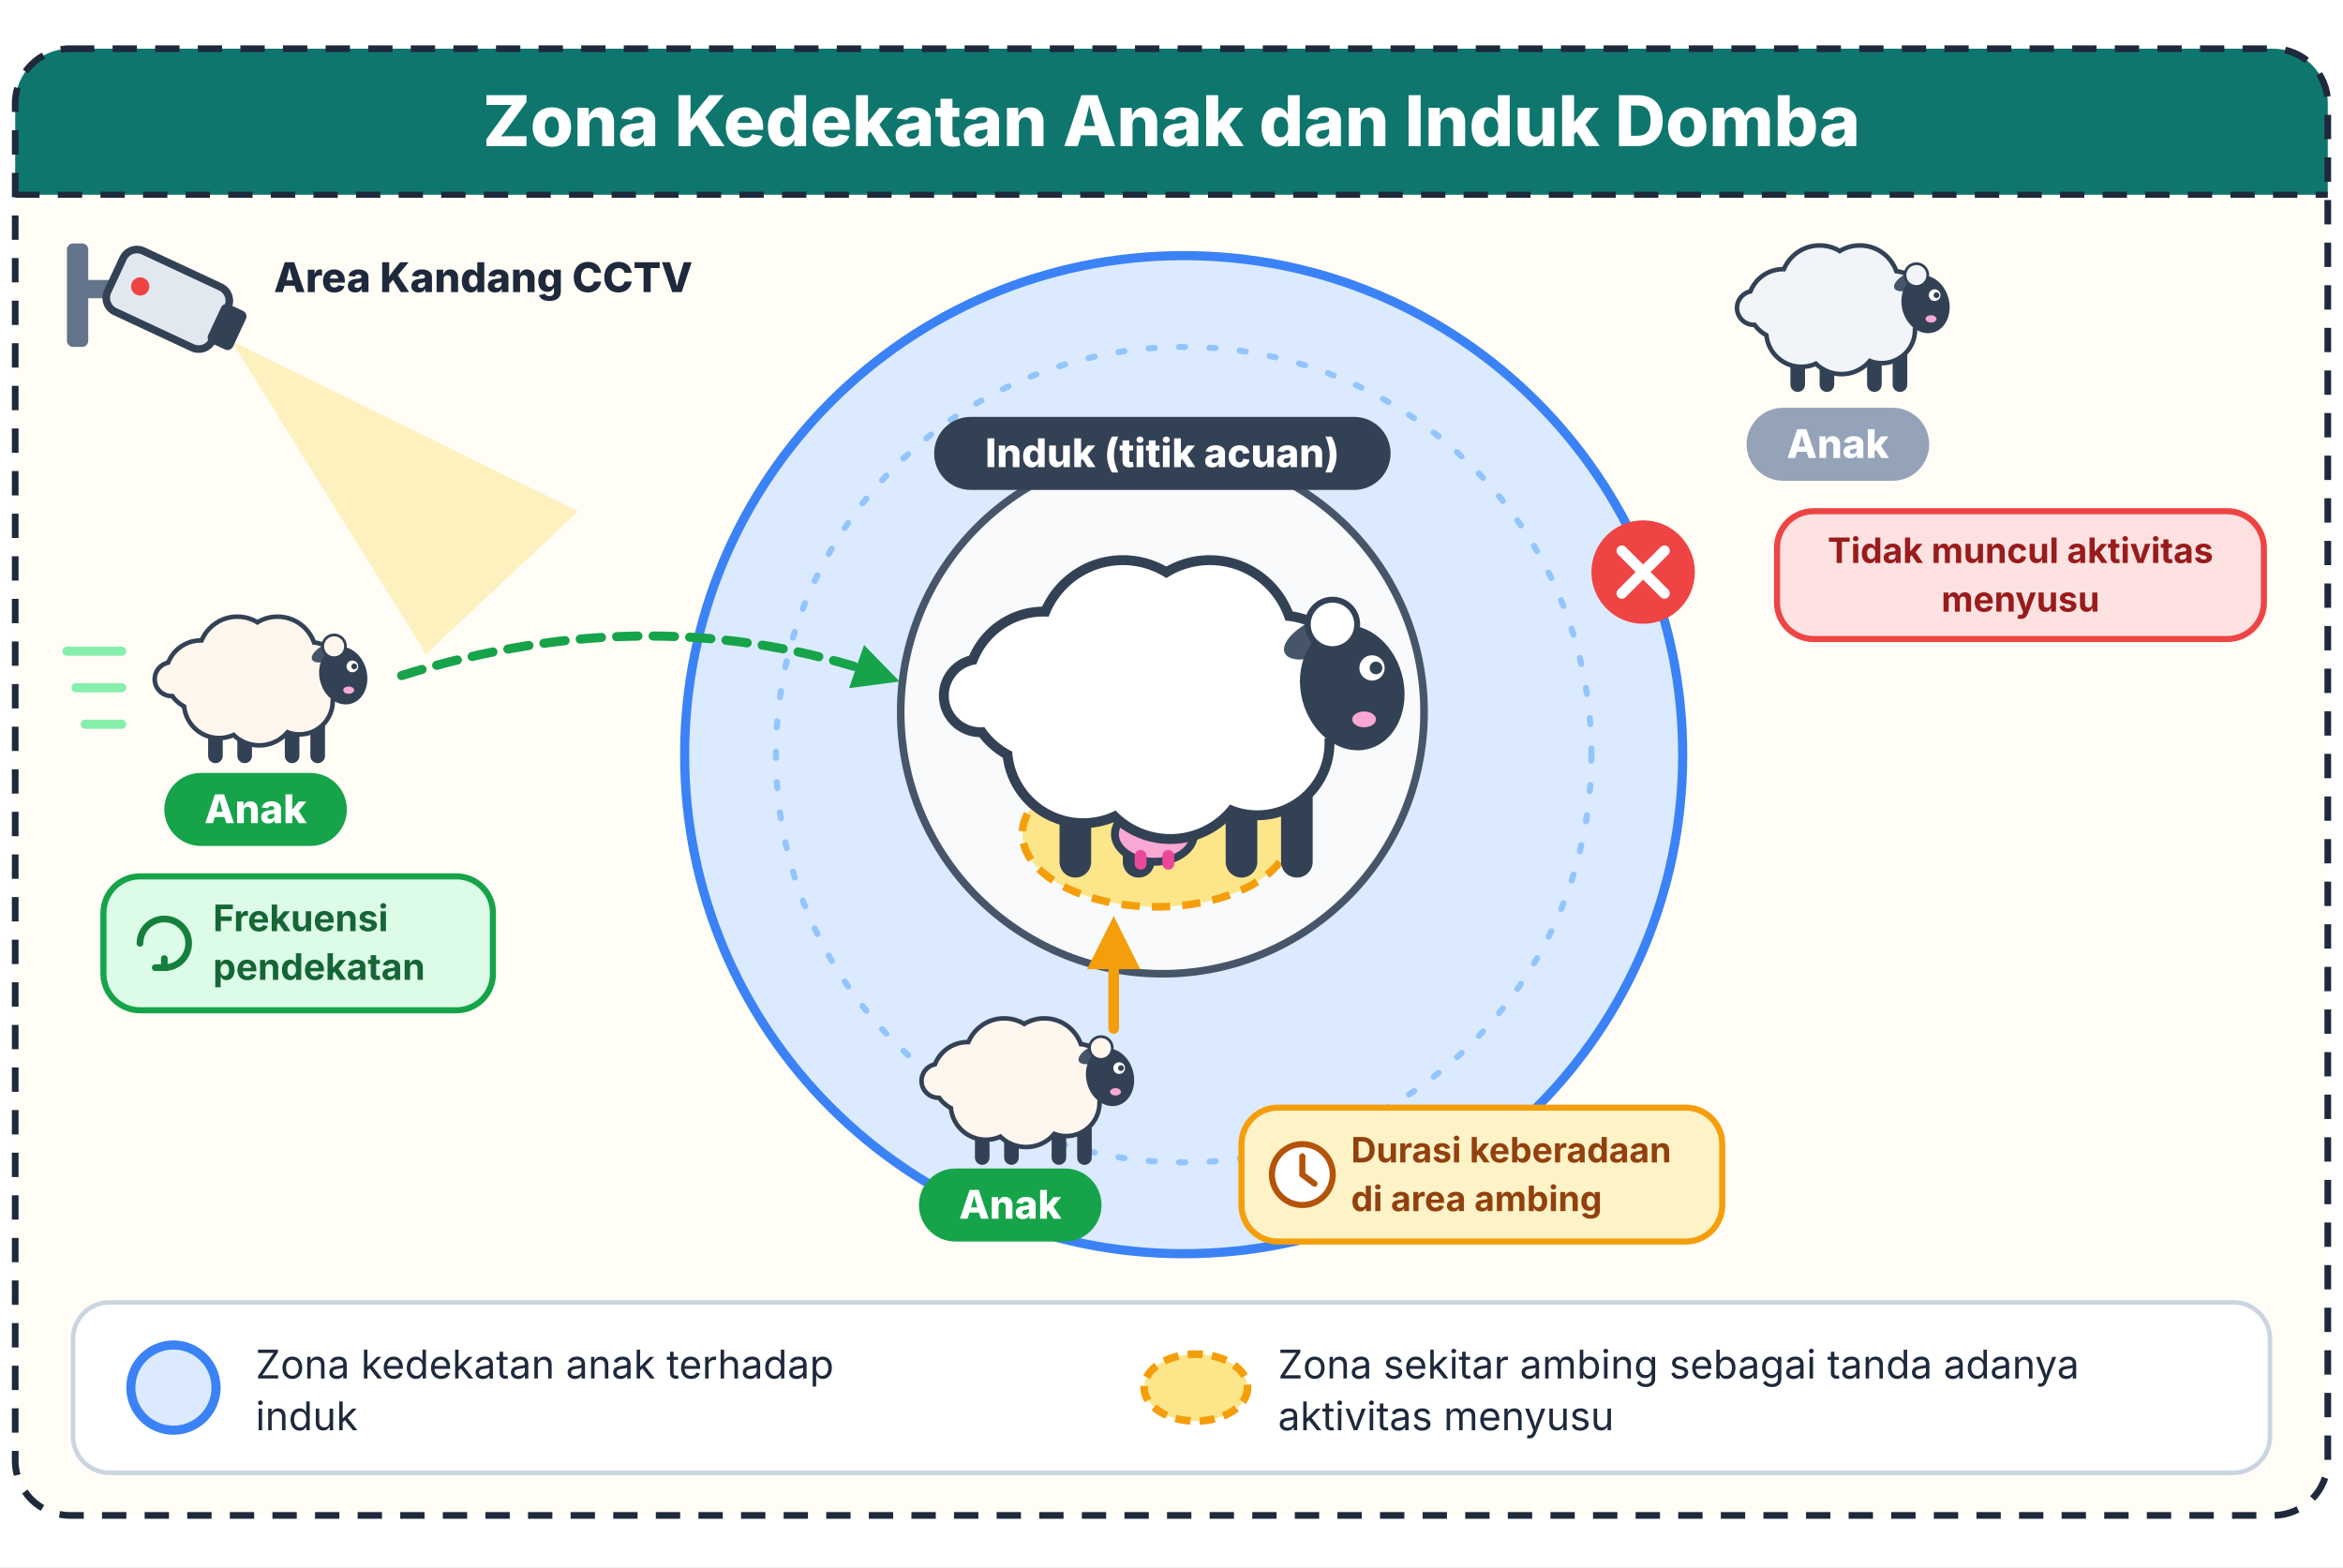
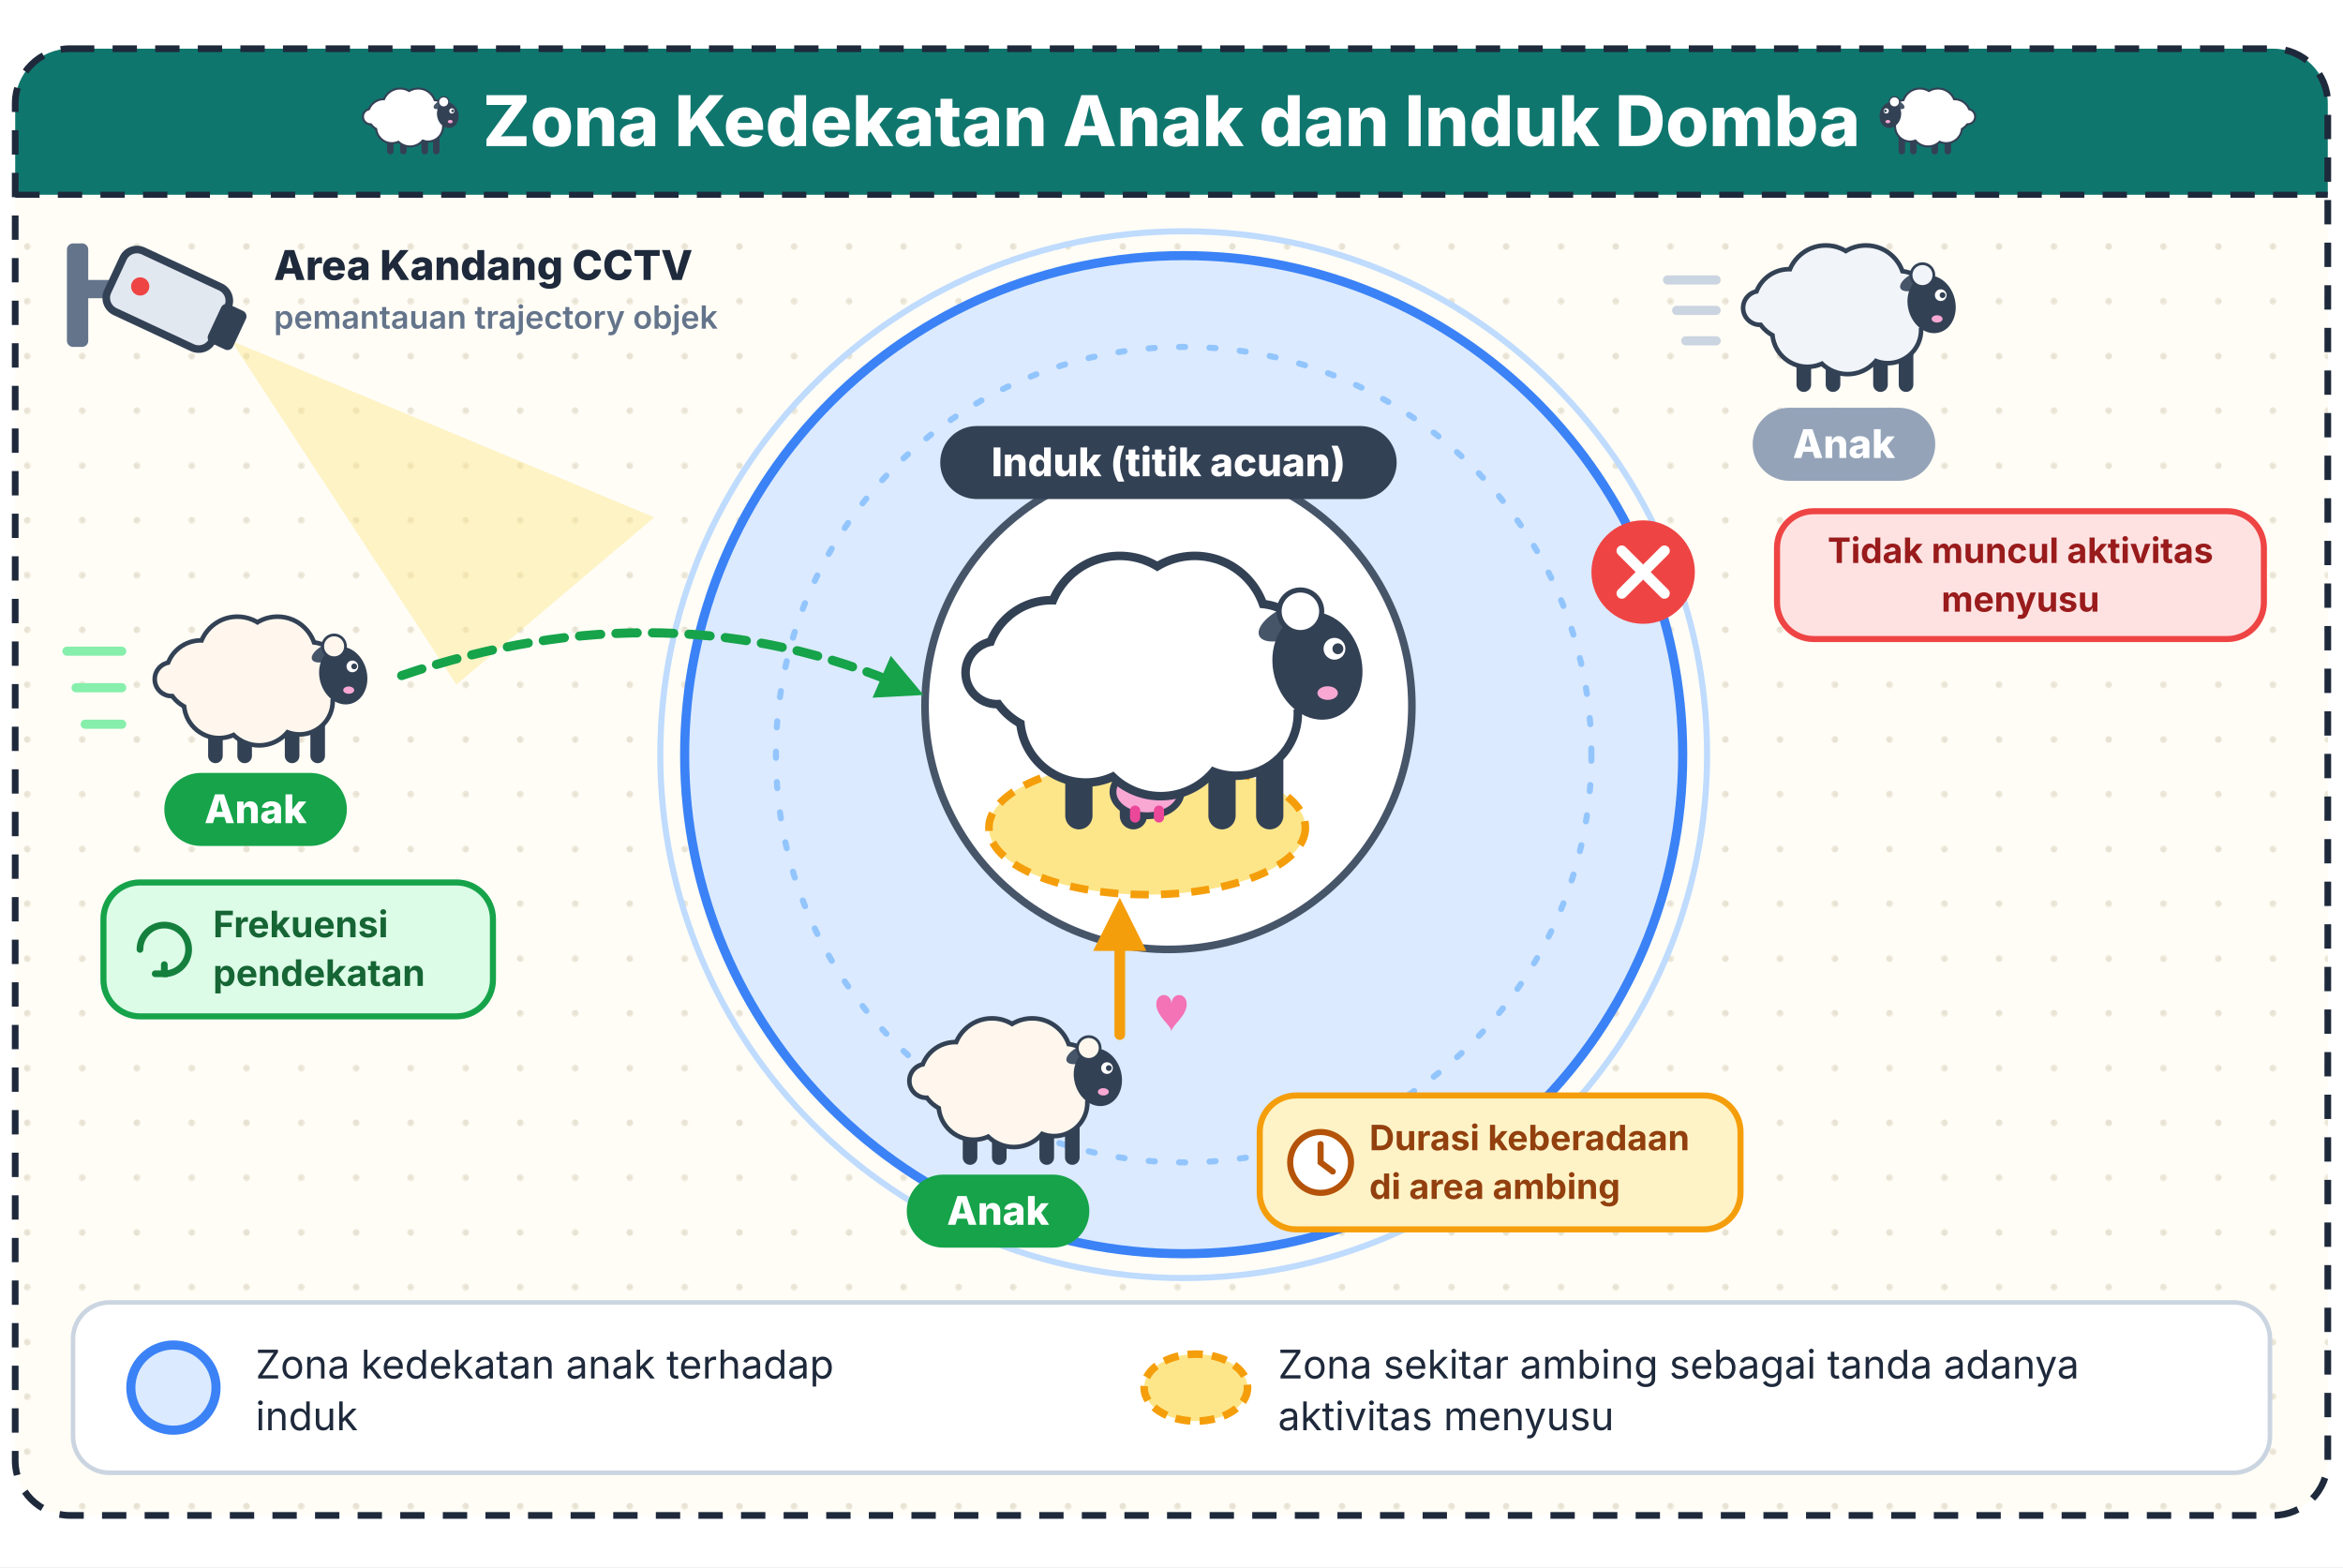
<svg xmlns="http://www.w3.org/2000/svg" width="770" height="515" viewBox="0 0 770 515" font-family="Inter, sans-serif">
  <defs>
    <clipPath id="card">
      <rect x="5" y="16" width="760" height="482" rx="18" />
    </clipPath>
+     <pattern id="dots" width="18" height="18" patternUnits="userSpaceOnUse">
+       <circle cx="9" cy="9" r="1.1" fill="#e7e2d3" />
+     </pattern>
    <marker id="aG" viewBox="0 0 10 10" refX="6" refY="5" markerWidth="5" markerHeight="5" orient="auto">
      <path d="M0,0 L10,5 L0,10 z" fill="#16a34a" />
    </marker>
    <marker id="aO" viewBox="0 0 10 10" refX="6" refY="5" markerWidth="5" markerHeight="5" orient="auto">
      <path d="M0,0 L10,5 L0,10 z" fill="#f59e0b" />
    </marker>
  </defs>
  <rect width="770" height="515" fill="#ffffff" />
  <rect x="5" y="16" width="760" height="482" rx="18" fill="#fffdf6" />
  <g clip-path="url(#card)">
+     <rect x="5" y="64" width="760" height="440" fill="url(#dots)" />
    <rect x="5" y="16" width="760" height="48" fill="#0f766e" />
  </g>
  <text x="385" y="48" text-anchor="middle" font-size="23" font-weight="800" fill="#ffffff">Zona Kedekatan Anak dan Induk Domba</text>
+   <g transform="translate(118,27) scale(0.27)">
+     <rect x="34" y="62" width="8" height="26" rx="4" fill="#334155" />
+     <rect x="50" y="62" width="8" height="26" rx="4" fill="#334155" />
+     <rect x="76" y="62" width="8" height="26" rx="4" fill="#334155" />
+     <rect x="90" y="62" width="8" height="26" rx="4" fill="#334155" />
+     <circle cx="30" cy="40" r="20.5" fill="#334155" />
+     <circle cx="50" cy="29" r="22.5" fill="#334155" />
+     <circle cx="72" cy="29" r="22.5" fill="#334155" />
+     <circle cx="90" cy="40" r="19.5" fill="#334155" />
+     <circle cx="40" cy="55" r="20.5" fill="#334155" />
+     <circle cx="62" cy="58" r="21.5" fill="#334155" />
+     <circle cx="84" cy="54" r="19.5" fill="#334155" />
+     <circle cx="14" cy="42" r="10.5" fill="#334155" />
+     <circle cx="30" cy="40" r="18" fill="#ffffff" />
+     <circle cx="50" cy="29" r="20" fill="#ffffff" />
+     <circle cx="72" cy="29" r="20" fill="#ffffff" />
+     <circle cx="90" cy="40" r="17" fill="#ffffff" />
+     <circle cx="40" cy="55" r="18" fill="#ffffff" />
+     <circle cx="62" cy="58" r="19" fill="#ffffff" />
+     <circle cx="84" cy="54" r="17" fill="#ffffff" />
+     <circle cx="14" cy="42" r="8" fill="#ffffff" />
+     <ellipse cx="100" cy="27" rx="10" ry="4.5" fill="#475569" transform="rotate(-25 100 27)" />
+     <ellipse cx="108" cy="40" rx="13" ry="16" fill="#334155" transform="rotate(-15 108 40)" />
+     <circle cx="103" cy="24" r="7" fill="#334155" />
+     <circle cx="103" cy="24" r="5.5" fill="#ffffff" />
+     <circle cx="113" cy="35" r="3.2" fill="#fff" />
+     <circle cx="114" cy="35" r="1.6" fill="#334155" />
+     <ellipse cx="111" cy="48" rx="3" ry="2" fill="#f9a8d4" />
+   </g>
+   <g transform="translate(650.4,27) scale(-0.27,0.27)">
+     <rect x="34" y="62" width="8" height="26" rx="4" fill="#334155" />
+     <rect x="50" y="62" width="8" height="26" rx="4" fill="#334155" />
+     <rect x="76" y="62" width="8" height="26" rx="4" fill="#334155" />
+     <rect x="90" y="62" width="8" height="26" rx="4" fill="#334155" />
+     <circle cx="30" cy="40" r="20.5" fill="#334155" />
+     <circle cx="50" cy="29" r="22.5" fill="#334155" />
+     <circle cx="72" cy="29" r="22.5" fill="#334155" />
+     <circle cx="90" cy="40" r="19.5" fill="#334155" />
+     <circle cx="40" cy="55" r="20.5" fill="#334155" />
+     <circle cx="62" cy="58" r="21.5" fill="#334155" />
+     <circle cx="84" cy="54" r="19.5" fill="#334155" />
+     <circle cx="14" cy="42" r="10.5" fill="#334155" />
+     <circle cx="30" cy="40" r="18" fill="#ffffff" />
+     <circle cx="50" cy="29" r="20" fill="#ffffff" />
+     <circle cx="72" cy="29" r="20" fill="#ffffff" />
+     <circle cx="90" cy="40" r="17" fill="#ffffff" />
+     <circle cx="40" cy="55" r="18" fill="#ffffff" />
+     <circle cx="62" cy="58" r="19" fill="#ffffff" />
+     <circle cx="84" cy="54" r="17" fill="#ffffff" />
+     <circle cx="14" cy="42" r="8" fill="#ffffff" />
+     <ellipse cx="100" cy="27" rx="10" ry="4.5" fill="#475569" transform="rotate(-25 100 27)" />
+     <ellipse cx="108" cy="40" rx="13" ry="16" fill="#334155" transform="rotate(-15 108 40)" />
+     <circle cx="103" cy="24" r="7" fill="#334155" />
+     <circle cx="103" cy="24" r="5.5" fill="#ffffff" />
+     <circle cx="113" cy="35" r="3.2" fill="#fff" />
+     <circle cx="114" cy="35" r="1.6" fill="#334155" />
+     <ellipse cx="111" cy="48" rx="3" ry="2" fill="#f9a8d4" />
+   </g>
  <line x1="5" y1="64" x2="765" y2="64" stroke="#1e293b" stroke-width="2" stroke-dasharray="8 6" />
-   <path d="M76,112 L140,215 L190,168 Z" fill="#fde68a" opacity="0.5" />
+   <path d="M76,112 L150,225 L215,170 Z" fill="#fde68a" opacity="0.45" />
  <g transform="translate(22,80)">
    <rect x="0" y="0" width="7" height="34" rx="2" fill="#64748b" />
    <rect x="5" y="12" width="14" height="6" fill="#64748b" />
    <g transform="rotate(25 30 18)">
      <rect x="14" y="6" width="38" height="22" rx="5" fill="#e2e8f0" stroke="#334155" stroke-width="2.5" />
      <rect x="50" y="10" width="9" height="14" rx="2" fill="#334155" />
      <circle cx="23" cy="17" r="3" fill="#ef4444" />
    </g>
  </g>
-   <text x="90" y="96" font-size="13.5" font-weight="800" fill="#1e293b">Area Kandang CCTV</text>
+   <text x="90" y="92" font-size="13.5" font-weight="800" fill="#1e293b">Area Kandang CCTV</text>
+   <text x="90" y="108" font-size="10.5" font-weight="600" fill="#64748b">pemantauan trajectory objek</text>
+   <circle cx="389" cy="248" r="172" fill="none" stroke="#bfdbfe" stroke-width="2" />
  <circle cx="389" cy="248" r="164" fill="#dbeafe" stroke="#3b82f6" stroke-width="3" />
  <circle cx="389" cy="248" r="134" fill="none" stroke="#93c5fd" stroke-width="2" stroke-dasharray="2 8" stroke-linecap="round" />
-   <g transform="translate(0,12)">
-     <circle cx="382" cy="222" r="86" fill="#f8fafc" stroke="#475569" stroke-width="2.5" />
-     <ellipse cx="380" cy="262" rx="44" ry="24" fill="#fde68a" stroke="#f59e0b" stroke-width="2.5" stroke-dasharray="6 4" />
-     <g transform="translate(304,162) scale(1.3)">
-       <rect x="34" y="62" width="8" height="26" rx="4" fill="#334155" />
-       <rect x="50" y="62" width="8" height="26" rx="4" fill="#334155" />
-       <rect x="76" y="62" width="8" height="26" rx="4" fill="#334155" />
-       <rect x="90" y="62" width="8" height="26" rx="4" fill="#334155" />
-       <ellipse cx="58" cy="77" rx="10" ry="7" fill="#f9a8d4" stroke="#334155" stroke-width="2" />
-       <rect x="53" y="81" width="3" height="5" rx="1.5" fill="#ec4899" />
-       <rect x="60" y="81" width="3" height="5" rx="1.5" fill="#ec4899" />
-       <circle cx="30" cy="40" r="20.5" fill="#334155" />
-       <circle cx="50" cy="29" r="22.5" fill="#334155" />
-       <circle cx="72" cy="29" r="22.5" fill="#334155" />
-       <circle cx="90" cy="40" r="19.5" fill="#334155" />
-       <circle cx="40" cy="55" r="20.5" fill="#334155" />
-       <circle cx="62" cy="58" r="21.5" fill="#334155" />
-       <circle cx="84" cy="54" r="19.5" fill="#334155" />
-       <circle cx="14" cy="42" r="10.5" fill="#334155" />
-       <circle cx="30" cy="40" r="18" fill="#ffffff" />
-       <circle cx="50" cy="29" r="20" fill="#ffffff" />
-       <circle cx="72" cy="29" r="20" fill="#ffffff" />
-       <circle cx="90" cy="40" r="17" fill="#ffffff" />
-       <circle cx="40" cy="55" r="18" fill="#ffffff" />
-       <circle cx="62" cy="58" r="19" fill="#ffffff" />
-       <circle cx="84" cy="54" r="17" fill="#ffffff" />
-       <circle cx="14" cy="42" r="8" fill="#ffffff" />
-       <ellipse cx="100" cy="27" rx="10" ry="4.5" fill="#475569" transform="rotate(-25 100 27)" />
-       <ellipse cx="108" cy="40" rx="13" ry="16" fill="#334155" transform="rotate(-15 108 40)" />
-       <circle cx="103" cy="24" r="7" fill="#334155" />
-       <circle cx="103" cy="24" r="5.5" fill="#ffffff" />
-       <circle cx="113" cy="35" r="3.2" fill="#fff" />
-       <circle cx="114" cy="35" r="1.6" fill="#334155" />
-       <ellipse cx="111" cy="48" rx="3" ry="2" fill="#f9a8d4" />
-     </g>
-     <rect x="307.0" y="125" width="150" height="24" rx="12" fill="#334155" />
-     <text x="382" y="141.5" text-anchor="middle" font-size="13" font-weight="800" fill="#fff">Induk (titik acuan)</text>
-     <line x1="366" y1="326" x2="366" y2="296" stroke="#f59e0b" stroke-width="3.5" stroke-linecap="round" marker-end="url(#aO)" />
-     <g transform="translate(300,318) scale(0.6)">
-       <rect x="34" y="62" width="8" height="26" rx="4" fill="#334155" />
-       <rect x="50" y="62" width="8" height="26" rx="4" fill="#334155" />
-       <rect x="76" y="62" width="8" height="26" rx="4" fill="#334155" />
-       <rect x="90" y="62" width="8" height="26" rx="4" fill="#334155" />
-       <circle cx="30" cy="40" r="20.5" fill="#334155" />
-       <circle cx="50" cy="29" r="22.5" fill="#334155" />
-       <circle cx="72" cy="29" r="22.5" fill="#334155" />
-       <circle cx="90" cy="40" r="19.5" fill="#334155" />
-       <circle cx="40" cy="55" r="20.5" fill="#334155" />
-       <circle cx="62" cy="58" r="21.5" fill="#334155" />
-       <circle cx="84" cy="54" r="19.5" fill="#334155" />
-       <circle cx="14" cy="42" r="10.5" fill="#334155" />
-       <circle cx="30" cy="40" r="18" fill="#fff7ed" />
-       <circle cx="50" cy="29" r="20" fill="#fff7ed" />
-       <circle cx="72" cy="29" r="20" fill="#fff7ed" />
-       <circle cx="90" cy="40" r="17" fill="#fff7ed" />
-       <circle cx="40" cy="55" r="18" fill="#fff7ed" />
-       <circle cx="62" cy="58" r="19" fill="#fff7ed" />
-       <circle cx="84" cy="54" r="17" fill="#fff7ed" />
-       <circle cx="14" cy="42" r="8" fill="#fff7ed" />
-       <ellipse cx="100" cy="27" rx="10" ry="4.5" fill="#475569" transform="rotate(-25 100 27)" />
-       <ellipse cx="108" cy="40" rx="13" ry="16" fill="#334155" transform="rotate(-15 108 40)" />
-       <circle cx="103" cy="24" r="7" fill="#334155" />
-       <circle cx="103" cy="24" r="5.5" fill="#fff7ed" />
-       <circle cx="113" cy="35" r="3.2" fill="#fff" />
-       <circle cx="114" cy="35" r="1.6" fill="#334155" />
-       <ellipse cx="111" cy="48" rx="3" ry="2" fill="#f9a8d4" />
-     </g>
-     <rect x="302.0" y="372" width="60" height="24" rx="12" fill="#16a34a" />
-     <text x="332" y="388.5" text-anchor="middle" font-size="13" font-weight="800" fill="#fff">Anak</text>
-     <rect x="408" y="352" width="158" height="44" rx="12" fill="#fef3c7" stroke="#f59e0b" stroke-width="2" />
-     <circle cx="428" cy="374" r="10" fill="#fff" stroke="#b45309" stroke-width="2" />
-     <path d="M428,368 L428,374 L432,377" stroke="#b45309" stroke-width="2" fill="none" stroke-linecap="round" />
-     <text x="444" y="370" font-size="11.5" font-weight="700" fill="#92400e">Durasi keberadaan</text>
-     <text x="444" y="386" font-size="11.5" font-weight="700" fill="#92400e">di area ambing</text>
-   </g>
-   <line x1="22" y1="214" x2="40" y2="214" stroke="#86efac" stroke-width="3" stroke-linecap="round" />
-   <line x1="25" y1="226" x2="40" y2="226" stroke="#86efac" stroke-width="3" stroke-linecap="round" />
-   <line x1="28" y1="238" x2="40" y2="238" stroke="#86efac" stroke-width="3" stroke-linecap="round" />
-   <g transform="translate(48,198) scale(0.6)">
+   <circle cx="384" cy="232" r="80" fill="#ffffff" stroke="#475569" stroke-width="2.5" />
+   <ellipse cx="377" cy="272" rx="52" ry="22" fill="#fde68a" stroke="#f59e0b" stroke-width="2.5" stroke-dasharray="6 4" />
+   <g transform="translate(312,174) scale(1.12)">
+     <rect x="34" y="62" width="8" height="26" rx="4" fill="#334155" />
+     <rect x="50" y="62" width="8" height="26" rx="4" fill="#334155" />
+     <rect x="76" y="62" width="8" height="26" rx="4" fill="#334155" />
+     <rect x="90" y="62" width="8" height="26" rx="4" fill="#334155" />
+     <ellipse cx="58" cy="77" rx="10" ry="7" fill="#f9a8d4" stroke="#334155" stroke-width="2" />
+     <rect x="53" y="81" width="3" height="5" rx="1.5" fill="#ec4899" />
+     <rect x="60" y="81" width="3" height="5" rx="1.5" fill="#ec4899" />
+     <circle cx="30" cy="40" r="20.5" fill="#334155" />
+     <circle cx="50" cy="29" r="22.5" fill="#334155" />
+     <circle cx="72" cy="29" r="22.5" fill="#334155" />
+     <circle cx="90" cy="40" r="19.5" fill="#334155" />
+     <circle cx="40" cy="55" r="20.5" fill="#334155" />
+     <circle cx="62" cy="58" r="21.5" fill="#334155" />
+     <circle cx="84" cy="54" r="19.5" fill="#334155" />
+     <circle cx="14" cy="42" r="10.5" fill="#334155" />
+     <circle cx="30" cy="40" r="18" fill="#ffffff" />
+     <circle cx="50" cy="29" r="20" fill="#ffffff" />
+     <circle cx="72" cy="29" r="20" fill="#ffffff" />
+     <circle cx="90" cy="40" r="17" fill="#ffffff" />
+     <circle cx="40" cy="55" r="18" fill="#ffffff" />
+     <circle cx="62" cy="58" r="19" fill="#ffffff" />
+     <circle cx="84" cy="54" r="17" fill="#ffffff" />
+     <circle cx="14" cy="42" r="8" fill="#ffffff" />
+     <ellipse cx="100" cy="27" rx="10" ry="4.5" fill="#475569" transform="rotate(-25 100 27)" />
+     <ellipse cx="108" cy="40" rx="13" ry="16" fill="#334155" transform="rotate(-15 108 40)" />
+     <circle cx="103" cy="24" r="7" fill="#334155" />
+     <circle cx="103" cy="24" r="5.5" fill="#ffffff" />
+     <circle cx="113" cy="35" r="3.2" fill="#fff" />
+     <circle cx="114" cy="35" r="1.6" fill="#334155" />
+     <ellipse cx="111" cy="48" rx="3" ry="2" fill="#f9a8d4" />
+   </g>
+   <rect x="309.0" y="140" width="150" height="24" rx="12" fill="#334155" />
+   <text x="384" y="156.5" text-anchor="middle" font-size="13" font-weight="800" fill="#fff">Induk (titik acuan)</text>
+   <line x1="368" y1="340" x2="368" y2="302" stroke="#f59e0b" stroke-width="3.5" stroke-linecap="round" marker-end="url(#aO)" />
+   <g transform="translate(296,330) scale(0.6)">
    <rect x="34" y="62" width="8" height="26" rx="4" fill="#334155" />
    <rect x="50" y="62" width="8" height="26" rx="4" fill="#334155" />
    <rect x="76" y="62" width="8" height="26" rx="4" fill="#334155" />
    <rect x="90" y="62" width="8" height="26" rx="4" fill="#334155" />
    <circle cx="30" cy="40" r="20.5" fill="#334155" />
    <circle cx="50" cy="29" r="22.5" fill="#334155" />
    <circle cx="72" cy="29" r="22.5" fill="#334155" />
    <circle cx="90" cy="40" r="19.5" fill="#334155" />
    <circle cx="40" cy="55" r="20.5" fill="#334155" />
    <circle cx="62" cy="58" r="21.5" fill="#334155" />
    <circle cx="84" cy="54" r="19.5" fill="#334155" />
    <circle cx="14" cy="42" r="10.5" fill="#334155" />
    <circle cx="30" cy="40" r="18" fill="#fff7ed" />
    <circle cx="50" cy="29" r="20" fill="#fff7ed" />
    <circle cx="72" cy="29" r="20" fill="#fff7ed" />
    <circle cx="90" cy="40" r="17" fill="#fff7ed" />
    <circle cx="40" cy="55" r="18" fill="#fff7ed" />
    <circle cx="62" cy="58" r="19" fill="#fff7ed" />
    <circle cx="84" cy="54" r="17" fill="#fff7ed" />
    <circle cx="14" cy="42" r="8" fill="#fff7ed" />
    <ellipse cx="100" cy="27" rx="10" ry="4.5" fill="#475569" transform="rotate(-25 100 27)" />
    <ellipse cx="108" cy="40" rx="13" ry="16" fill="#334155" transform="rotate(-15 108 40)" />
    <circle cx="103" cy="24" r="7" fill="#334155" />
    <circle cx="103" cy="24" r="5.5" fill="#fff7ed" />
    <circle cx="113" cy="35" r="3.2" fill="#fff" />
    <circle cx="114" cy="35" r="1.6" fill="#334155" />
    <ellipse cx="111" cy="48" rx="3" ry="2" fill="#f9a8d4" />
  </g>
+   <path d="M380,330 C380,326 385,326 385,330 C385,326 390,326 390,330 C390,334 385,337 385,339 C385,337 380,334 380,330Z" fill="#f472b6" />
+   <rect x="298.0" y="386" width="60" height="24" rx="12" fill="#16a34a" />
+   <text x="328" y="402.5" text-anchor="middle" font-size="13" font-weight="800" fill="#fff">Anak</text>
+   <rect x="414" y="360" width="158" height="44" rx="12" fill="#fef3c7" stroke="#f59e0b" stroke-width="2" />
+   <circle cx="434" cy="382" r="10" fill="#fff" stroke="#b45309" stroke-width="2" />
+   <path d="M434,376 L434,382 L438,385" stroke="#b45309" stroke-width="2" fill="none" stroke-linecap="round" />
+   <text x="450" y="378" font-size="11.5" font-weight="700" fill="#92400e">Durasi keberadaan</text>
+   <text x="450" y="394" font-size="11.5" font-weight="700" fill="#92400e">di area ambing</text>
+   <line x1="22" y1="214" x2="40" y2="214" stroke="#86efac" stroke-width="3" stroke-linecap="round" />
+   <line x1="25" y1="226" x2="40" y2="226" stroke="#86efac" stroke-width="3" stroke-linecap="round" />
+   <line x1="28" y1="238" x2="40" y2="238" stroke="#86efac" stroke-width="3" stroke-linecap="round" />
+   <g transform="translate(48,198) scale(0.6)">
+     <rect x="34" y="62" width="8" height="26" rx="4" fill="#334155" />
+     <rect x="50" y="62" width="8" height="26" rx="4" fill="#334155" />
+     <rect x="76" y="62" width="8" height="26" rx="4" fill="#334155" />
+     <rect x="90" y="62" width="8" height="26" rx="4" fill="#334155" />
+     <circle cx="30" cy="40" r="20.5" fill="#334155" />
+     <circle cx="50" cy="29" r="22.5" fill="#334155" />
+     <circle cx="72" cy="29" r="22.5" fill="#334155" />
+     <circle cx="90" cy="40" r="19.5" fill="#334155" />
+     <circle cx="40" cy="55" r="20.5" fill="#334155" />
+     <circle cx="62" cy="58" r="21.5" fill="#334155" />
+     <circle cx="84" cy="54" r="19.5" fill="#334155" />
+     <circle cx="14" cy="42" r="10.5" fill="#334155" />
+     <circle cx="30" cy="40" r="18" fill="#fff7ed" />
+     <circle cx="50" cy="29" r="20" fill="#fff7ed" />
+     <circle cx="72" cy="29" r="20" fill="#fff7ed" />
+     <circle cx="90" cy="40" r="17" fill="#fff7ed" />
+     <circle cx="40" cy="55" r="18" fill="#fff7ed" />
+     <circle cx="62" cy="58" r="19" fill="#fff7ed" />
+     <circle cx="84" cy="54" r="17" fill="#fff7ed" />
+     <circle cx="14" cy="42" r="8" fill="#fff7ed" />
+     <ellipse cx="100" cy="27" rx="10" ry="4.5" fill="#475569" transform="rotate(-25 100 27)" />
+     <ellipse cx="108" cy="40" rx="13" ry="16" fill="#334155" transform="rotate(-15 108 40)" />
+     <circle cx="103" cy="24" r="7" fill="#334155" />
+     <circle cx="103" cy="24" r="5.5" fill="#fff7ed" />
+     <circle cx="113" cy="35" r="3.2" fill="#fff" />
+     <circle cx="114" cy="35" r="1.6" fill="#334155" />
+     <ellipse cx="111" cy="48" rx="3" ry="2" fill="#f9a8d4" />
+   </g>
  <rect x="54.0" y="254" width="60" height="24" rx="12" fill="#16a34a" />
  <text x="84" y="270.5" text-anchor="middle" font-size="13" font-weight="800" fill="#fff">Anak</text>
-   <path d="M132,222 Q215,196 290,222" fill="none" stroke="#16a34a" stroke-width="3" stroke-dasharray="7 5" stroke-linecap="round" marker-end="url(#aG)" />
-   <rect x="34" y="288" width="128" height="44" rx="12" fill="#dcfce7" stroke="#16a34a" stroke-width="2" />
-   <g transform="translate(54,310)" fill="none" stroke="#15803d" stroke-width="2.2" stroke-linecap="round">
+   <path d="M132,222 Q220,192 298,226" fill="none" stroke="#16a34a" stroke-width="3" stroke-dasharray="7 5" stroke-linecap="round" marker-end="url(#aG)" />
+   <rect x="34" y="290" width="128" height="44" rx="12" fill="#dcfce7" stroke="#16a34a" stroke-width="2" />
+   <g transform="translate(54,312)" fill="none" stroke="#15803d" stroke-width="2.2" stroke-linecap="round">
    <path d="M-8,0 A8,8 0 1 1 0,8" />
    <path d="M-3,8 L0,8 L0,5" />
  </g>
-   <text x="70" y="306" font-size="12" font-weight="700" fill="#166534">Frekuensi</text>
-   <text x="70" y="322" font-size="12" font-weight="700" fill="#166534">pendekatan</text>
-   <g transform="translate(568,76) scale(0.6)">
+   <text x="70" y="308" font-size="12" font-weight="700" fill="#166534">Frekuensi</text>
+   <text x="70" y="324" font-size="12" font-weight="700" fill="#166534">pendekatan</text>
+   <line x1="548" y1="92" x2="564" y2="92" stroke="#cbd5e1" stroke-width="3" stroke-linecap="round" />
+   <line x1="551" y1="102" x2="564" y2="102" stroke="#cbd5e1" stroke-width="3" stroke-linecap="round" />
+   <line x1="554" y1="112" x2="564" y2="112" stroke="#cbd5e1" stroke-width="3" stroke-linecap="round" />
+   <g transform="translate(570,76) scale(0.6)">
    <rect x="34" y="62" width="8" height="26" rx="4" fill="#334155" />
    <rect x="50" y="62" width="8" height="26" rx="4" fill="#334155" />
    <rect x="76" y="62" width="8" height="26" rx="4" fill="#334155" />
    <rect x="90" y="62" width="8" height="26" rx="4" fill="#334155" />
    <circle cx="30" cy="40" r="20.5" fill="#334155" />
    <circle cx="50" cy="29" r="22.5" fill="#334155" />
    <circle cx="72" cy="29" r="22.5" fill="#334155" />
    <circle cx="90" cy="40" r="19.5" fill="#334155" />
    <circle cx="40" cy="55" r="20.5" fill="#334155" />
    <circle cx="62" cy="58" r="21.5" fill="#334155" />
    <circle cx="84" cy="54" r="19.5" fill="#334155" />
    <circle cx="14" cy="42" r="10.5" fill="#334155" />
    <circle cx="30" cy="40" r="18" fill="#f1f5f9" />
    <circle cx="50" cy="29" r="20" fill="#f1f5f9" />
    <circle cx="72" cy="29" r="20" fill="#f1f5f9" />
    <circle cx="90" cy="40" r="17" fill="#f1f5f9" />
    <circle cx="40" cy="55" r="18" fill="#f1f5f9" />
    <circle cx="62" cy="58" r="19" fill="#f1f5f9" />
    <circle cx="84" cy="54" r="17" fill="#f1f5f9" />
    <circle cx="14" cy="42" r="8" fill="#f1f5f9" />
    <ellipse cx="100" cy="27" rx="10" ry="4.5" fill="#475569" transform="rotate(-25 100 27)" />
    <ellipse cx="108" cy="40" rx="13" ry="16" fill="#334155" transform="rotate(-15 108 40)" />
    <circle cx="103" cy="24" r="7" fill="#334155" />
    <circle cx="103" cy="24" r="5.5" fill="#f1f5f9" />
    <circle cx="113" cy="35" r="3.2" fill="#fff" />
    <circle cx="114" cy="35" r="1.6" fill="#334155" />
    <ellipse cx="111" cy="48" rx="3" ry="2" fill="#f9a8d4" />
  </g>
-   <rect x="574.0" y="134" width="60" height="24" rx="12" fill="#94a3b8" />
-   <text x="604" y="150.5" text-anchor="middle" font-size="13" font-weight="800" fill="#fff">Anak</text>
+   <rect x="576.0" y="134" width="60" height="24" rx="12" fill="#94a3b8" />
+   <text x="606" y="150.5" text-anchor="middle" font-size="13" font-weight="800" fill="#fff">Anak</text>
  <circle cx="540" cy="188" r="17" fill="#ef4444" />
  <path d="M533,181 L547,195 M547,181 L533,195" stroke="#fff" stroke-width="3.5" stroke-linecap="round" />
  <rect x="584" y="168" width="160" height="42" rx="12" fill="#fee2e2" stroke="#ef4444" stroke-width="2" />
  <text x="664" y="185" text-anchor="middle" font-size="11.5" font-weight="700" fill="#991b1b">Tidak muncul aktivitas</text>
  <text x="664" y="201" text-anchor="middle" font-size="11.5" font-weight="700" fill="#991b1b">menyusu</text>
  <rect x="24" y="428" width="722" height="56" rx="12" fill="#ffffff" stroke="#cbd5e1" stroke-width="1.5" />
  <circle cx="57" cy="456" r="14" fill="#dbeafe" stroke="#3b82f6" stroke-width="3" />
  <text x="84" y="453" font-size="13" fill="#1e293b">Zona kedekatan anak terhadap</text>
  <text x="84" y="470" font-size="13" fill="#1e293b">induk</text>
  <ellipse cx="393" cy="456" rx="17" ry="11" fill="#fde68a" stroke="#f59e0b" stroke-width="2.5" stroke-dasharray="5 3" />
  <text x="420" y="453" font-size="13" fill="#1e293b">Zona sekitar ambing sebagai tanda adanya</text>
  <text x="420" y="470" font-size="13" fill="#1e293b">aktivitas menyusu</text>
  <rect x="5" y="16" width="760" height="482" rx="18" fill="none" stroke="#1e293b" stroke-width="2.2" stroke-dasharray="8 6" />
</svg>
